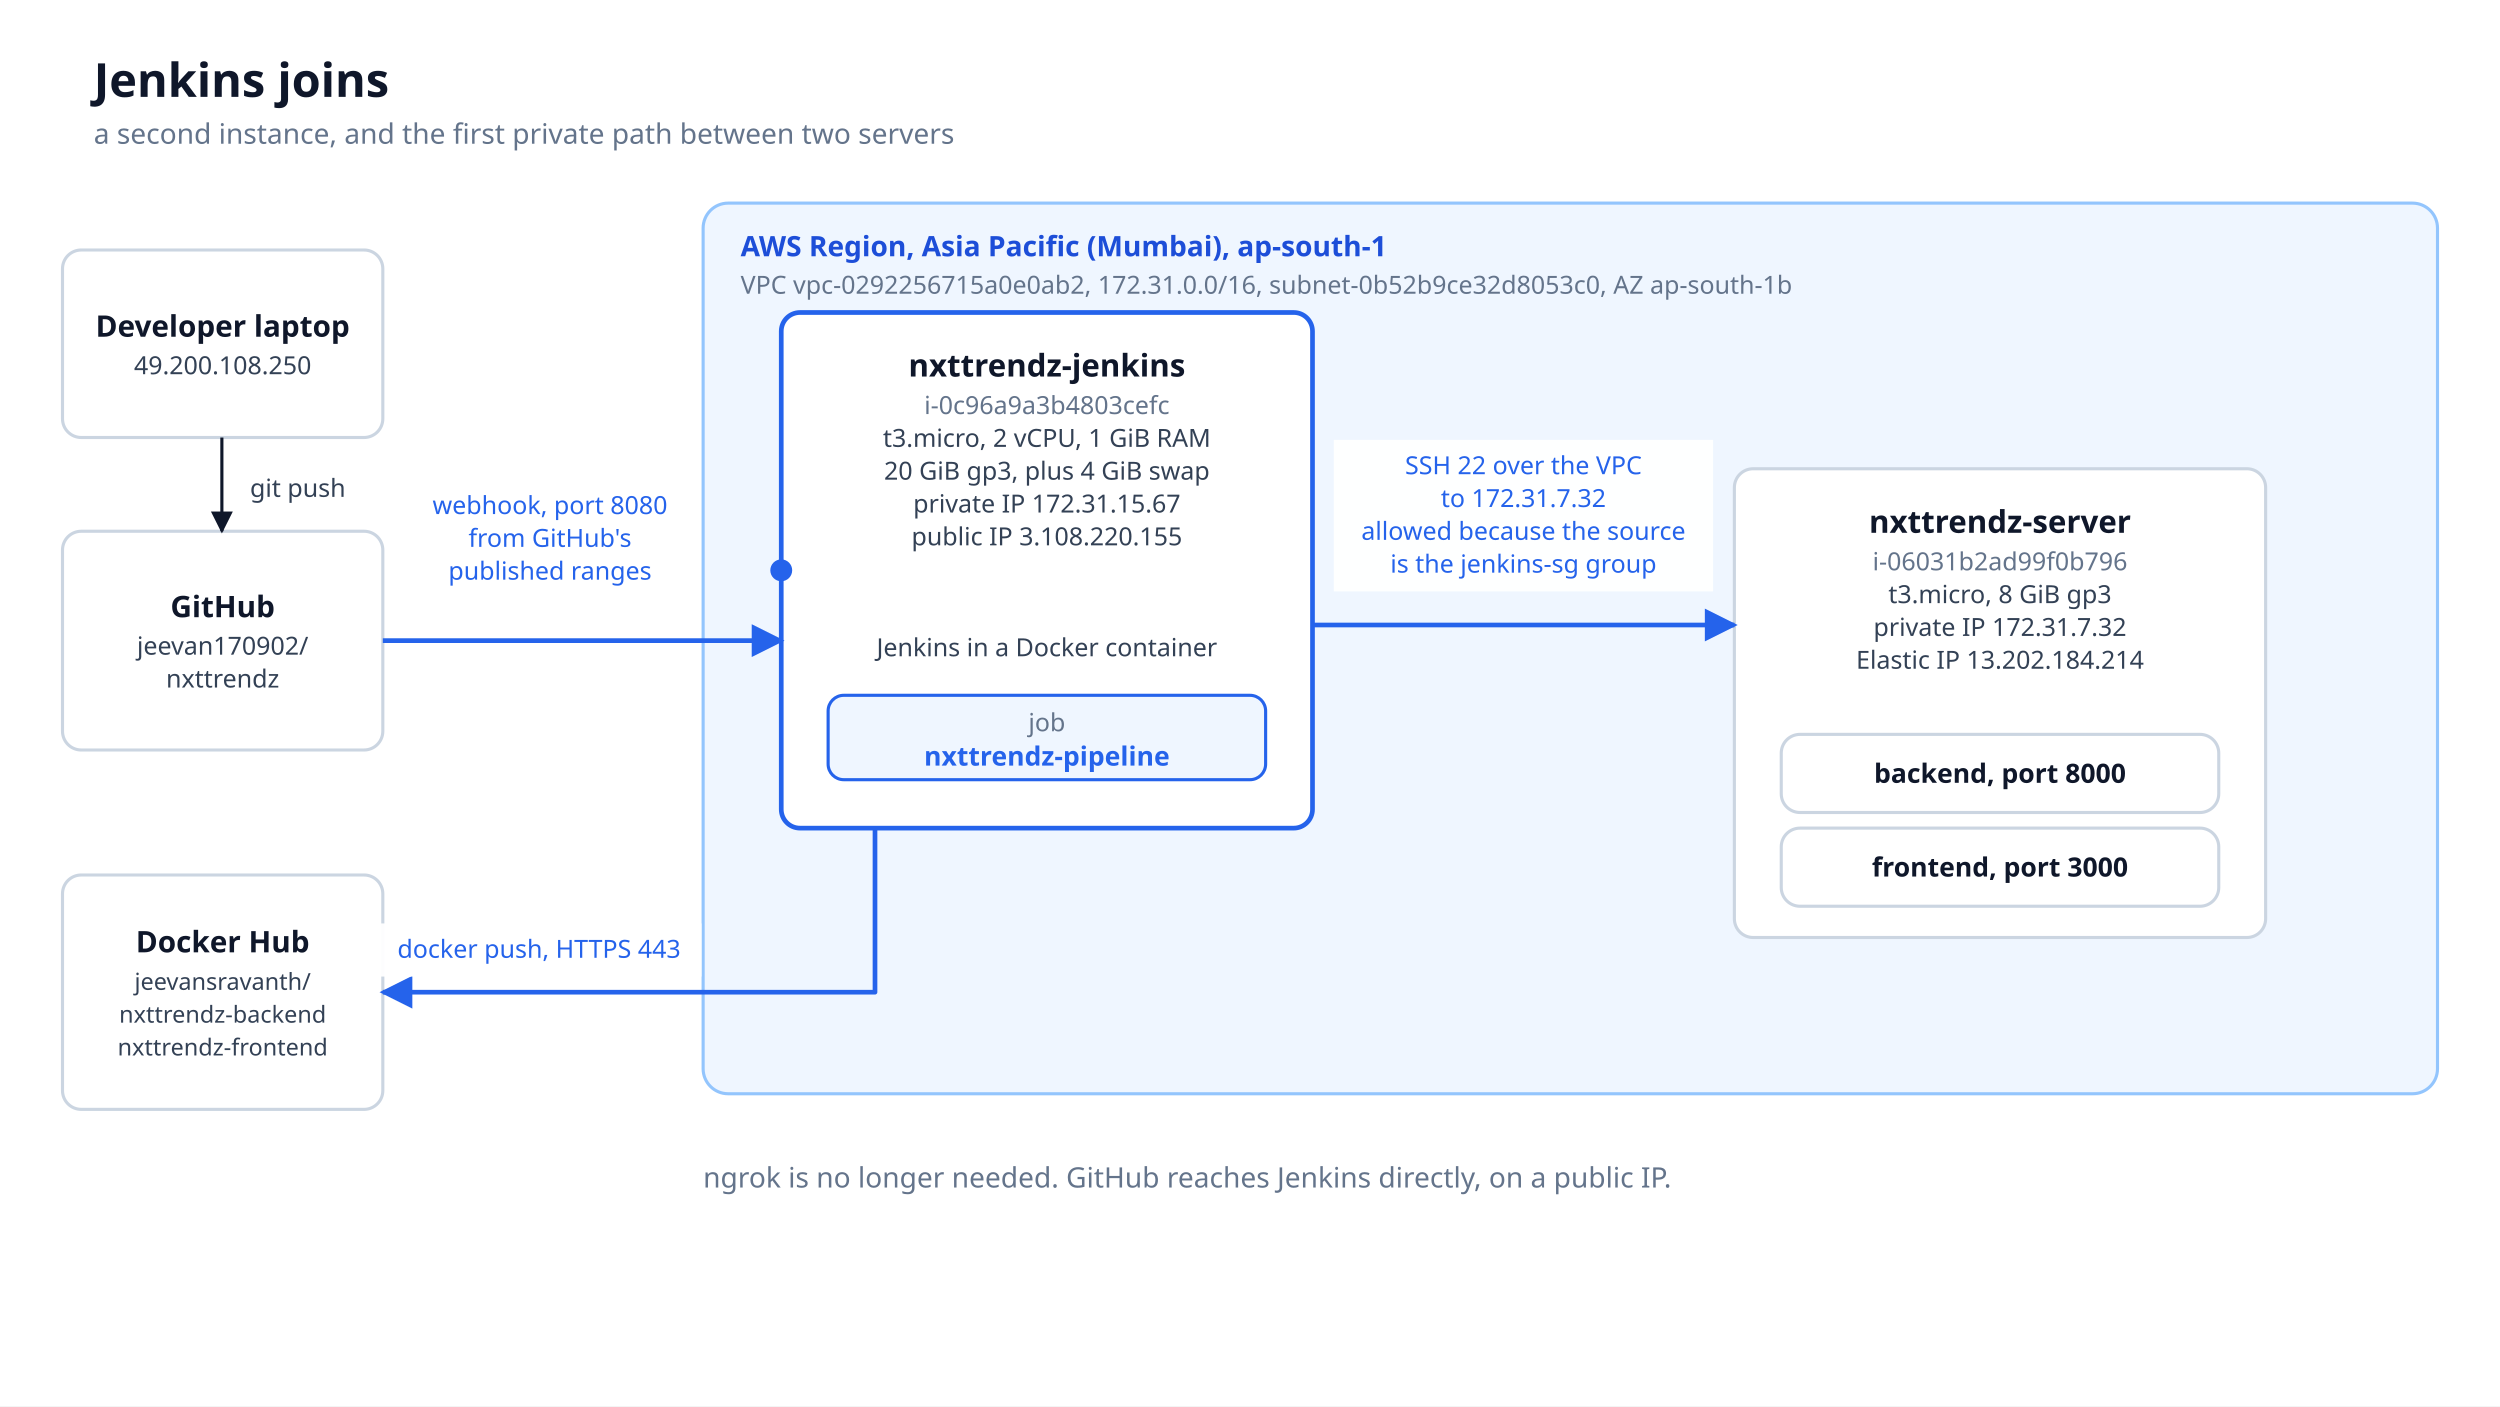
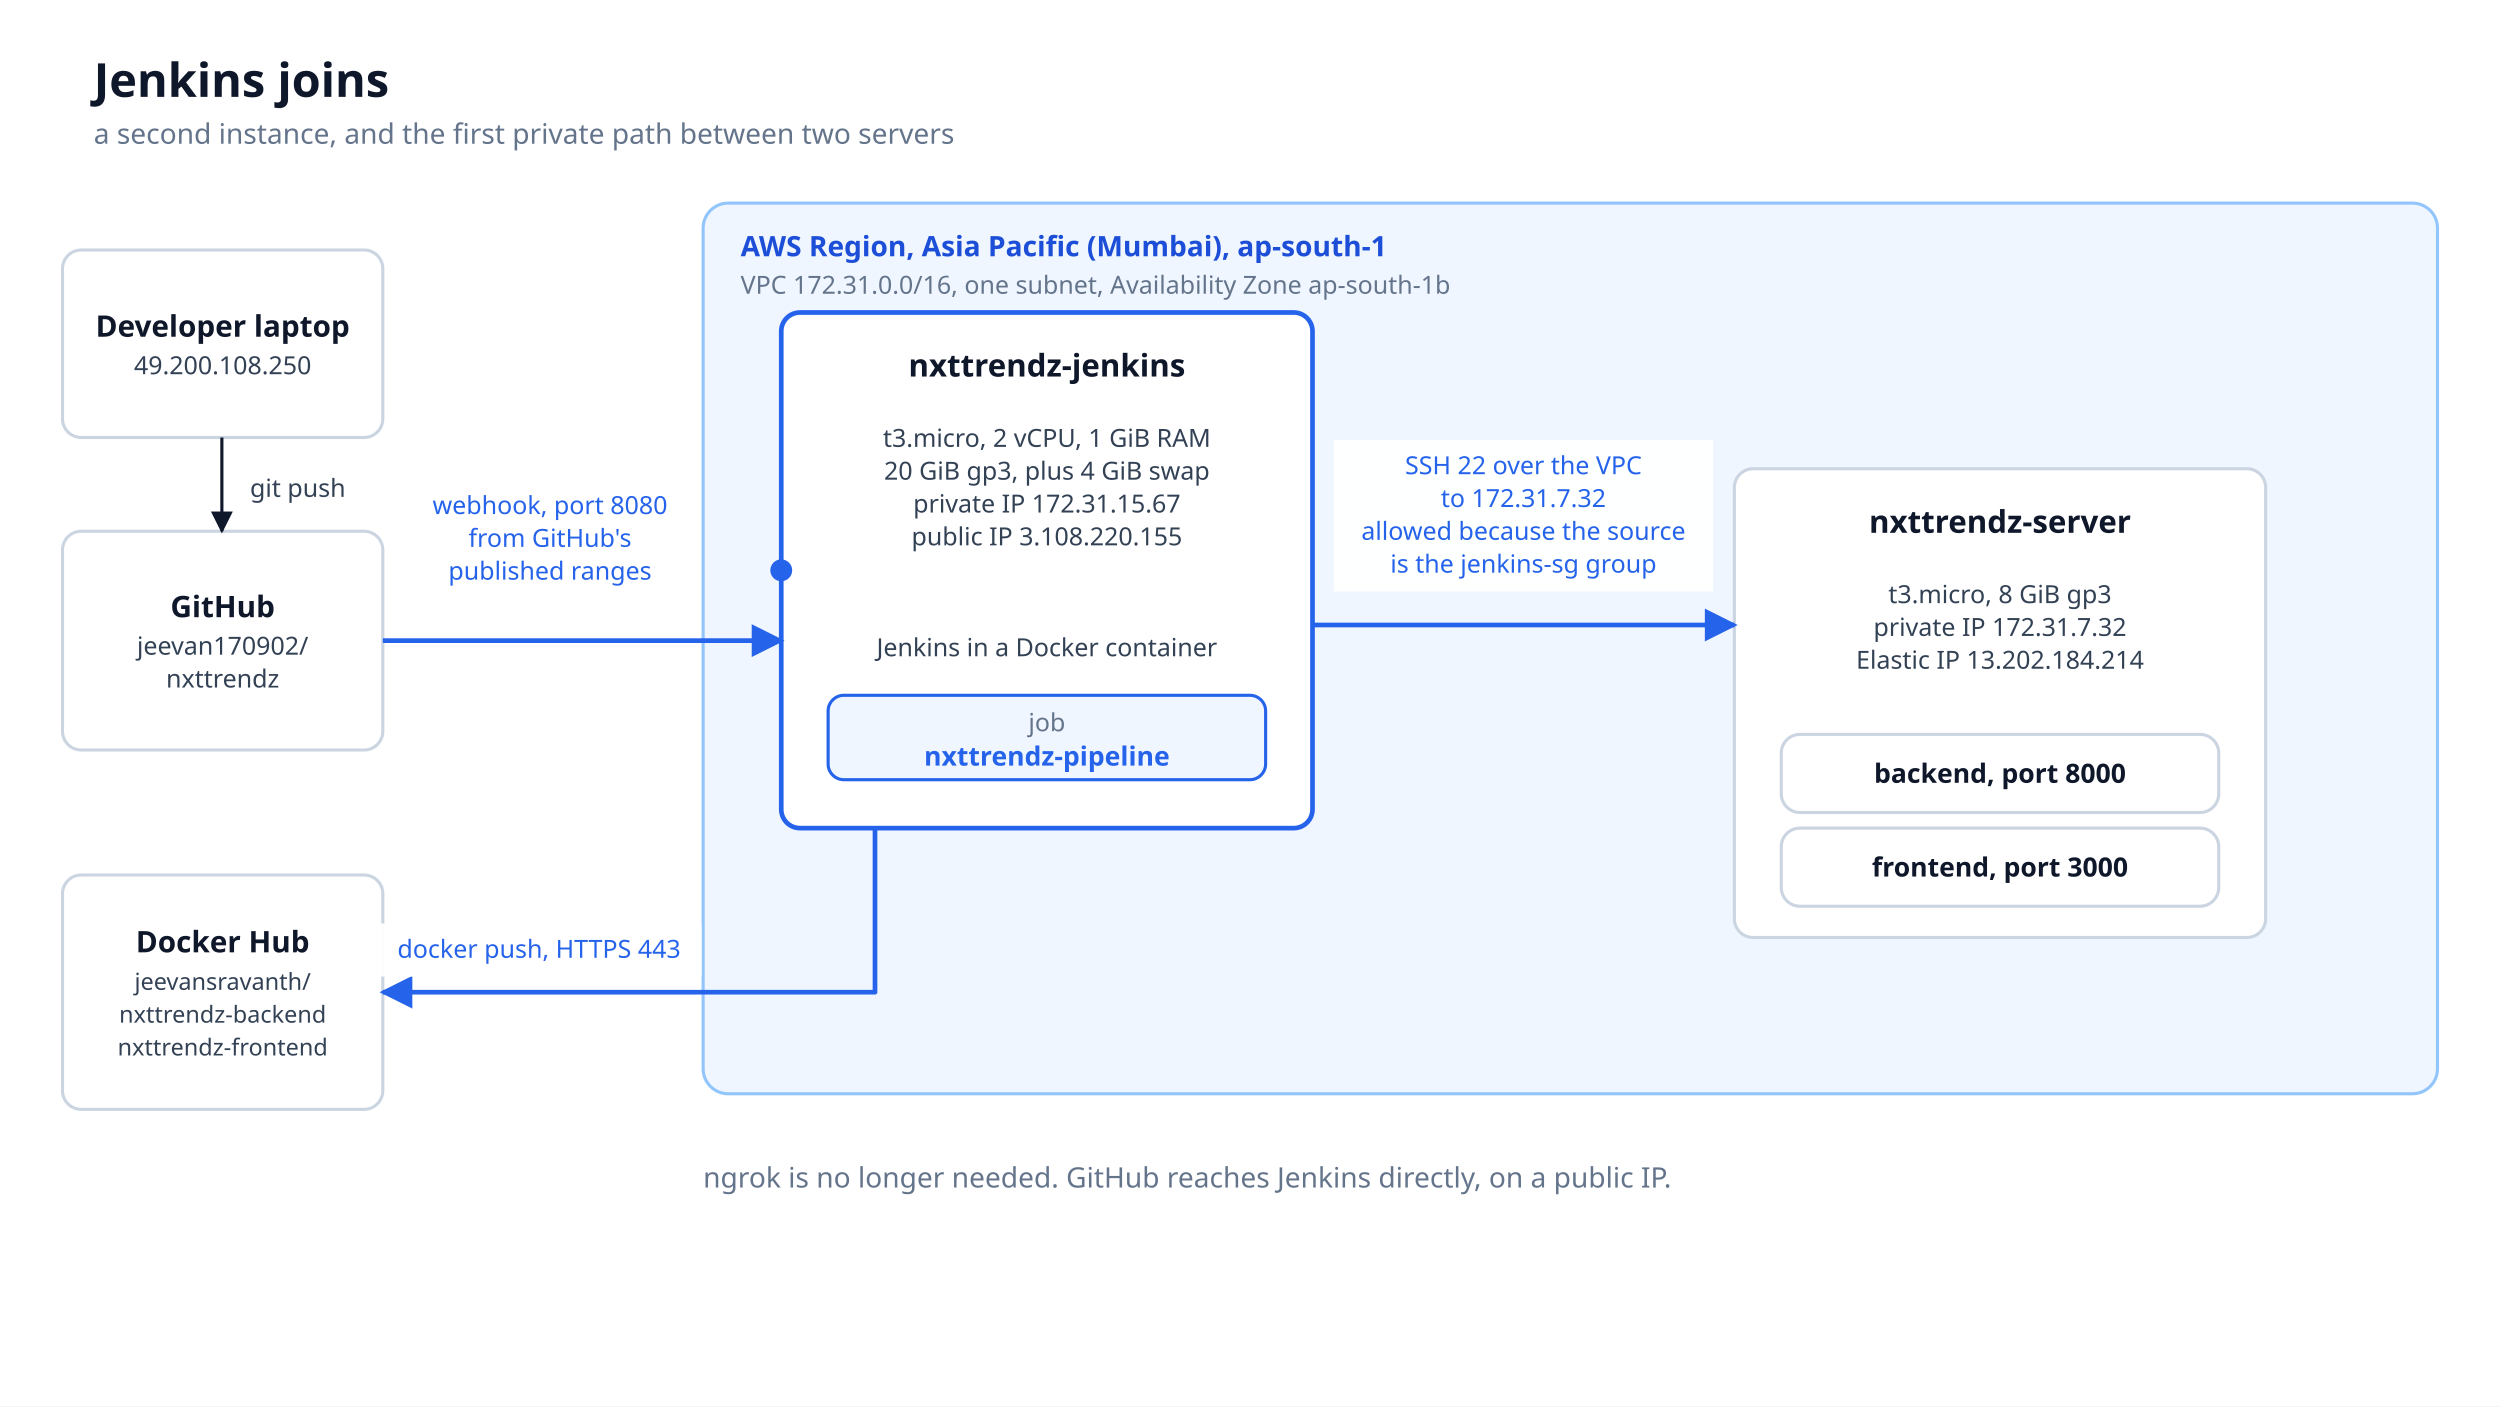
<svg xmlns="http://www.w3.org/2000/svg" viewBox="0 0 1600 900" width="1600" height="900">
  <defs>
    <marker id="a-ink" viewBox="0 0 10 10" refX="9" refY="5" markerWidth="7" markerHeight="7" orient="auto-start-reverse">
      <path d="M0,0 L10,5 L0,10 z" fill="#0F172A" />
    </marker>
    <marker id="a-blue" viewBox="0 0 10 10" refX="9" refY="5" markerWidth="7" markerHeight="7" orient="auto-start-reverse">
      <path d="M0,0 L10,5 L0,10 z" fill="#2563EB" />
    </marker>
    <marker id="a-muted" viewBox="0 0 10 10" refX="9" refY="5" markerWidth="7" markerHeight="7" orient="auto-start-reverse">
      <path d="M0,0 L10,5 L0,10 z" fill="#94A3B8" />
    </marker>
    <marker id="a-teal" viewBox="0 0 10 10" refX="9" refY="5" markerWidth="7" markerHeight="7" orient="auto-start-reverse">
      <path d="M0,0 L10,5 L0,10 z" fill="#0D9488" />
    </marker>
    <marker id="a-green" viewBox="0 0 10 10" refX="9" refY="5" markerWidth="7" markerHeight="7" orient="auto-start-reverse">
      <path d="M0,0 L10,5 L0,10 z" fill="#16A34A" />
    </marker>
    <marker id="a-red" viewBox="0 0 10 10" refX="9" refY="5" markerWidth="7" markerHeight="7" orient="auto-start-reverse">
      <path d="M0,0 L10,5 L0,10 z" fill="#DC2626" />
    </marker>
  </defs>
  <rect width="1600" height="900" fill="#FFFFFF" />
  <text x="60" y="62" font-family="&quot;Segoe UI&quot;, system-ui, sans-serif" font-size="30" fill="#0F172A" font-weight="bold" text-anchor="start">Jenkins joins</text>
  <text x="60" y="92" font-family="&quot;Segoe UI&quot;, system-ui, sans-serif" font-size="18" fill="#64748B" font-weight="normal" text-anchor="start">a second instance, and the first private path between two servers</text>
  <rect x="450" y="130" width="1110" height="570" rx="16" fill="#EFF6FF" stroke="#93C5FD" stroke-width="2" />
  <text x="474" y="164" font-family="&quot;Segoe UI&quot;, system-ui, sans-serif" font-size="18" fill="#1D4ED8" font-weight="bold" text-anchor="start">AWS Region, Asia Pacific (Mumbai), ap-south-1</text>
-   <text x="474" y="188" font-family="&quot;Segoe UI&quot;, system-ui, sans-serif" font-size="16" fill="#64748B" font-weight="normal" text-anchor="start">VPC vpc-0292256715a0e0ab2, 172.31.0.0/16, subnet-0b52b9ce32d8053c0, AZ ap-south-1b</text>
+   <text x="474" y="188" font-family="&quot;Segoe UI&quot;, system-ui, sans-serif" font-size="16" fill="#64748B" font-weight="normal" text-anchor="start">VPC 172.31.0.0/16, one subnet, Availability Zone ap-south-1b</text>
  <rect x="40" y="160" width="205" height="120" rx="12" fill="#FFFFFF" stroke="#CBD5E1" stroke-width="2" />
  <text x="142.5" y="215.5" font-family="&quot;Segoe UI&quot;, system-ui, sans-serif" font-size="19" fill="#0F172A" font-weight="bold" text-anchor="middle">Developer laptop</text>
  <text x="142.5" y="239.5" font-family="&quot;Segoe UI&quot;, system-ui, sans-serif" font-size="16" fill="#334155" font-weight="normal" text-anchor="middle">49.200.108.250</text>
  <rect x="40" y="340" width="205" height="140" rx="12" fill="#FFFFFF" stroke="#CBD5E1" stroke-width="2" />
  <text x="142.5" y="395" font-family="&quot;Segoe UI&quot;, system-ui, sans-serif" font-size="19" fill="#0F172A" font-weight="bold" text-anchor="middle">GitHub</text>
  <text x="142.5" y="419" font-family="&quot;Segoe UI&quot;, system-ui, sans-serif" font-size="16" fill="#334155" font-weight="normal" text-anchor="middle">jeevan170902/</text>
  <text x="142.5" y="440" font-family="&quot;Segoe UI&quot;, system-ui, sans-serif" font-size="16" fill="#334155" font-weight="normal" text-anchor="middle">nxttrendz</text>
  <rect x="40" y="560" width="205" height="150" rx="12" fill="#FFFFFF" stroke="#CBD5E1" stroke-width="2" />
  <text x="142.5" y="609.5" font-family="&quot;Segoe UI&quot;, system-ui, sans-serif" font-size="19" fill="#0F172A" font-weight="bold" text-anchor="middle">Docker Hub</text>
  <text x="142.5" y="633.5" font-family="&quot;Segoe UI&quot;, system-ui, sans-serif" font-size="15" fill="#334155" font-weight="normal" text-anchor="middle">jeevansravanth/</text>
  <text x="142.5" y="654.5" font-family="&quot;Segoe UI&quot;, system-ui, sans-serif" font-size="15" fill="#334155" font-weight="normal" text-anchor="middle">nxttrendz-backend</text>
  <text x="142.5" y="675.5" font-family="&quot;Segoe UI&quot;, system-ui, sans-serif" font-size="15" fill="#334155" font-weight="normal" text-anchor="middle">nxttrendz-frontend</text>
  <polyline points="142,280 142,340" fill="none" stroke="#0F172A" stroke-width="2" stroke-linejoin="round" marker-end="url(#a-ink)" />
  <text x="160" y="318" font-family="&quot;Segoe UI&quot;, system-ui, sans-serif" font-size="16" fill="#334155" font-weight="normal" text-anchor="start">git push</text>
  <rect x="500" y="200" width="340" height="330" rx="12" fill="#FFFFFF" stroke="#2563EB" stroke-width="3" />
  <circle cx="500" cy="365" r="7" fill="#2563EB" />
  <text x="670" y="241" font-family="&quot;Segoe UI&quot;, system-ui, sans-serif" font-size="20" fill="#0F172A" font-weight="bold" text-anchor="middle">nxttrendz-jenkins</text>
-   <text x="670" y="265" font-family="&quot;Segoe UI&quot;, system-ui, sans-serif" font-size="16" fill="#64748B" font-weight="normal" text-anchor="middle">i-0c96a9a3b4803cefc</text>
  <text x="670" y="286" font-family="&quot;Segoe UI&quot;, system-ui, sans-serif" font-size="16" fill="#334155" font-weight="normal" text-anchor="middle">t3.micro, 2 vCPU, 1 GiB RAM</text>
  <text x="670" y="307" font-family="&quot;Segoe UI&quot;, system-ui, sans-serif" font-size="16" fill="#334155" font-weight="normal" text-anchor="middle">20 GiB gp3, plus 4 GiB swap</text>
  <text x="670" y="328" font-family="&quot;Segoe UI&quot;, system-ui, sans-serif" font-size="16" fill="#334155" font-weight="normal" text-anchor="middle">private IP 172.31.15.67</text>
  <text x="670" y="349" font-family="&quot;Segoe UI&quot;, system-ui, sans-serif" font-size="16" fill="#334155" font-weight="normal" text-anchor="middle">public IP 3.108.220.155</text>
  <text x="670" y="420" font-family="&quot;Segoe UI&quot;, system-ui, sans-serif" font-size="16" fill="#334155" font-weight="normal" text-anchor="middle">Jenkins in a Docker container</text>
  <rect x="530" y="445" width="280" height="54" rx="10" fill="#EFF6FF" stroke="#2563EB" stroke-width="2" />
  <text x="670" y="468" font-family="&quot;Segoe UI&quot;, system-ui, sans-serif" font-size="16" fill="#64748B" font-weight="normal" text-anchor="middle">job</text>
  <text x="670" y="490" font-family="&quot;Segoe UI&quot;, system-ui, sans-serif" font-size="17" fill="#2563EB" font-weight="bold" text-anchor="middle">nxttrendz-pipeline</text>
  <rect x="1110" y="300" width="340" height="300" rx="12" fill="#FFFFFF" stroke="#CBD5E1" stroke-width="2" />
  <text x="1280" y="341" font-family="&quot;Segoe UI&quot;, system-ui, sans-serif" font-size="20" fill="#0F172A" font-weight="bold" text-anchor="middle">nxttrendz-server</text>
-   <text x="1280" y="365" font-family="&quot;Segoe UI&quot;, system-ui, sans-serif" font-size="16" fill="#64748B" font-weight="normal" text-anchor="middle">i-06031b2ad99f0b796</text>
  <text x="1280" y="386" font-family="&quot;Segoe UI&quot;, system-ui, sans-serif" font-size="16" fill="#334155" font-weight="normal" text-anchor="middle">t3.micro, 8 GiB gp3</text>
  <text x="1280" y="407" font-family="&quot;Segoe UI&quot;, system-ui, sans-serif" font-size="16" fill="#334155" font-weight="normal" text-anchor="middle">private IP 172.31.7.32</text>
  <text x="1280" y="428" font-family="&quot;Segoe UI&quot;, system-ui, sans-serif" font-size="16" fill="#334155" font-weight="normal" text-anchor="middle">Elastic IP 13.202.184.214</text>
  <rect x="1140" y="470" width="280" height="50" rx="12" fill="#FFFFFF" stroke="#CBD5E1" stroke-width="2" />
  <text x="1280" y="501" font-family="&quot;Segoe UI&quot;, system-ui, sans-serif" font-size="17" fill="#0F172A" font-weight="bold" text-anchor="middle">backend, port 8000</text>
  <rect x="1140" y="530" width="280" height="50" rx="12" fill="#FFFFFF" stroke="#CBD5E1" stroke-width="2" />
  <text x="1280" y="561" font-family="&quot;Segoe UI&quot;, system-ui, sans-serif" font-size="17" fill="#0F172A" font-weight="bold" text-anchor="middle">frontend, port 3000</text>
  <polyline points="245,410 500,410" fill="none" stroke="#2563EB" stroke-width="3" stroke-linejoin="round" marker-end="url(#a-blue)" />
  <rect x="265.52" y="307" width="172.96" height="76" fill="#FFFFFF" opacity="0.96" />
  <text x="352" y="329" font-family="&quot;Segoe UI&quot;, system-ui, sans-serif" font-size="16" fill="#2563EB" font-weight="normal" text-anchor="middle">webhook, port 8080</text>
  <text x="352" y="350" font-family="&quot;Segoe UI&quot;, system-ui, sans-serif" font-size="16" fill="#2563EB" font-weight="normal" text-anchor="middle">from GitHub's</text>
  <text x="352" y="371" font-family="&quot;Segoe UI&quot;, system-ui, sans-serif" font-size="16" fill="#2563EB" font-weight="normal" text-anchor="middle">published ranges</text>
  <polyline points="840,400 1110,400" fill="none" stroke="#2563EB" stroke-width="3" stroke-linejoin="round" marker-end="url(#a-blue)" />
  <rect x="853.64" y="281.5" width="242.72" height="97" fill="#FFFFFF" opacity="0.96" />
  <text x="975" y="303.5" font-family="&quot;Segoe UI&quot;, system-ui, sans-serif" font-size="16" fill="#2563EB" font-weight="normal" text-anchor="middle">SSH 22 over the VPC</text>
  <text x="975" y="324.5" font-family="&quot;Segoe UI&quot;, system-ui, sans-serif" font-size="16" fill="#2563EB" font-weight="normal" text-anchor="middle">to 172.31.7.32</text>
  <text x="975" y="345.5" font-family="&quot;Segoe UI&quot;, system-ui, sans-serif" font-size="16" fill="#2563EB" font-weight="normal" text-anchor="middle">allowed because the source</text>
  <text x="975" y="366.5" font-family="&quot;Segoe UI&quot;, system-ui, sans-serif" font-size="16" fill="#2563EB" font-weight="normal" text-anchor="middle">is the jenkins-sg group</text>
  <polyline points="560,530 560,635 245,635" fill="none" stroke="#2563EB" stroke-width="3" stroke-linejoin="round" marker-end="url(#a-blue)" />
  <rect x="241.08" y="591" width="207.84" height="34" fill="#FFFFFF" opacity="0.96" />
  <text x="345" y="613" font-family="&quot;Segoe UI&quot;, system-ui, sans-serif" font-size="16" fill="#2563EB" font-weight="normal" text-anchor="middle">docker push, HTTPS 443</text>
  <text x="450" y="760" font-family="&quot;Segoe UI&quot;, system-ui, sans-serif" font-size="18" fill="#64748B" font-weight="normal" text-anchor="start">ngrok is no longer needed. GitHub reaches Jenkins directly, on a public IP.</text>
</svg>
